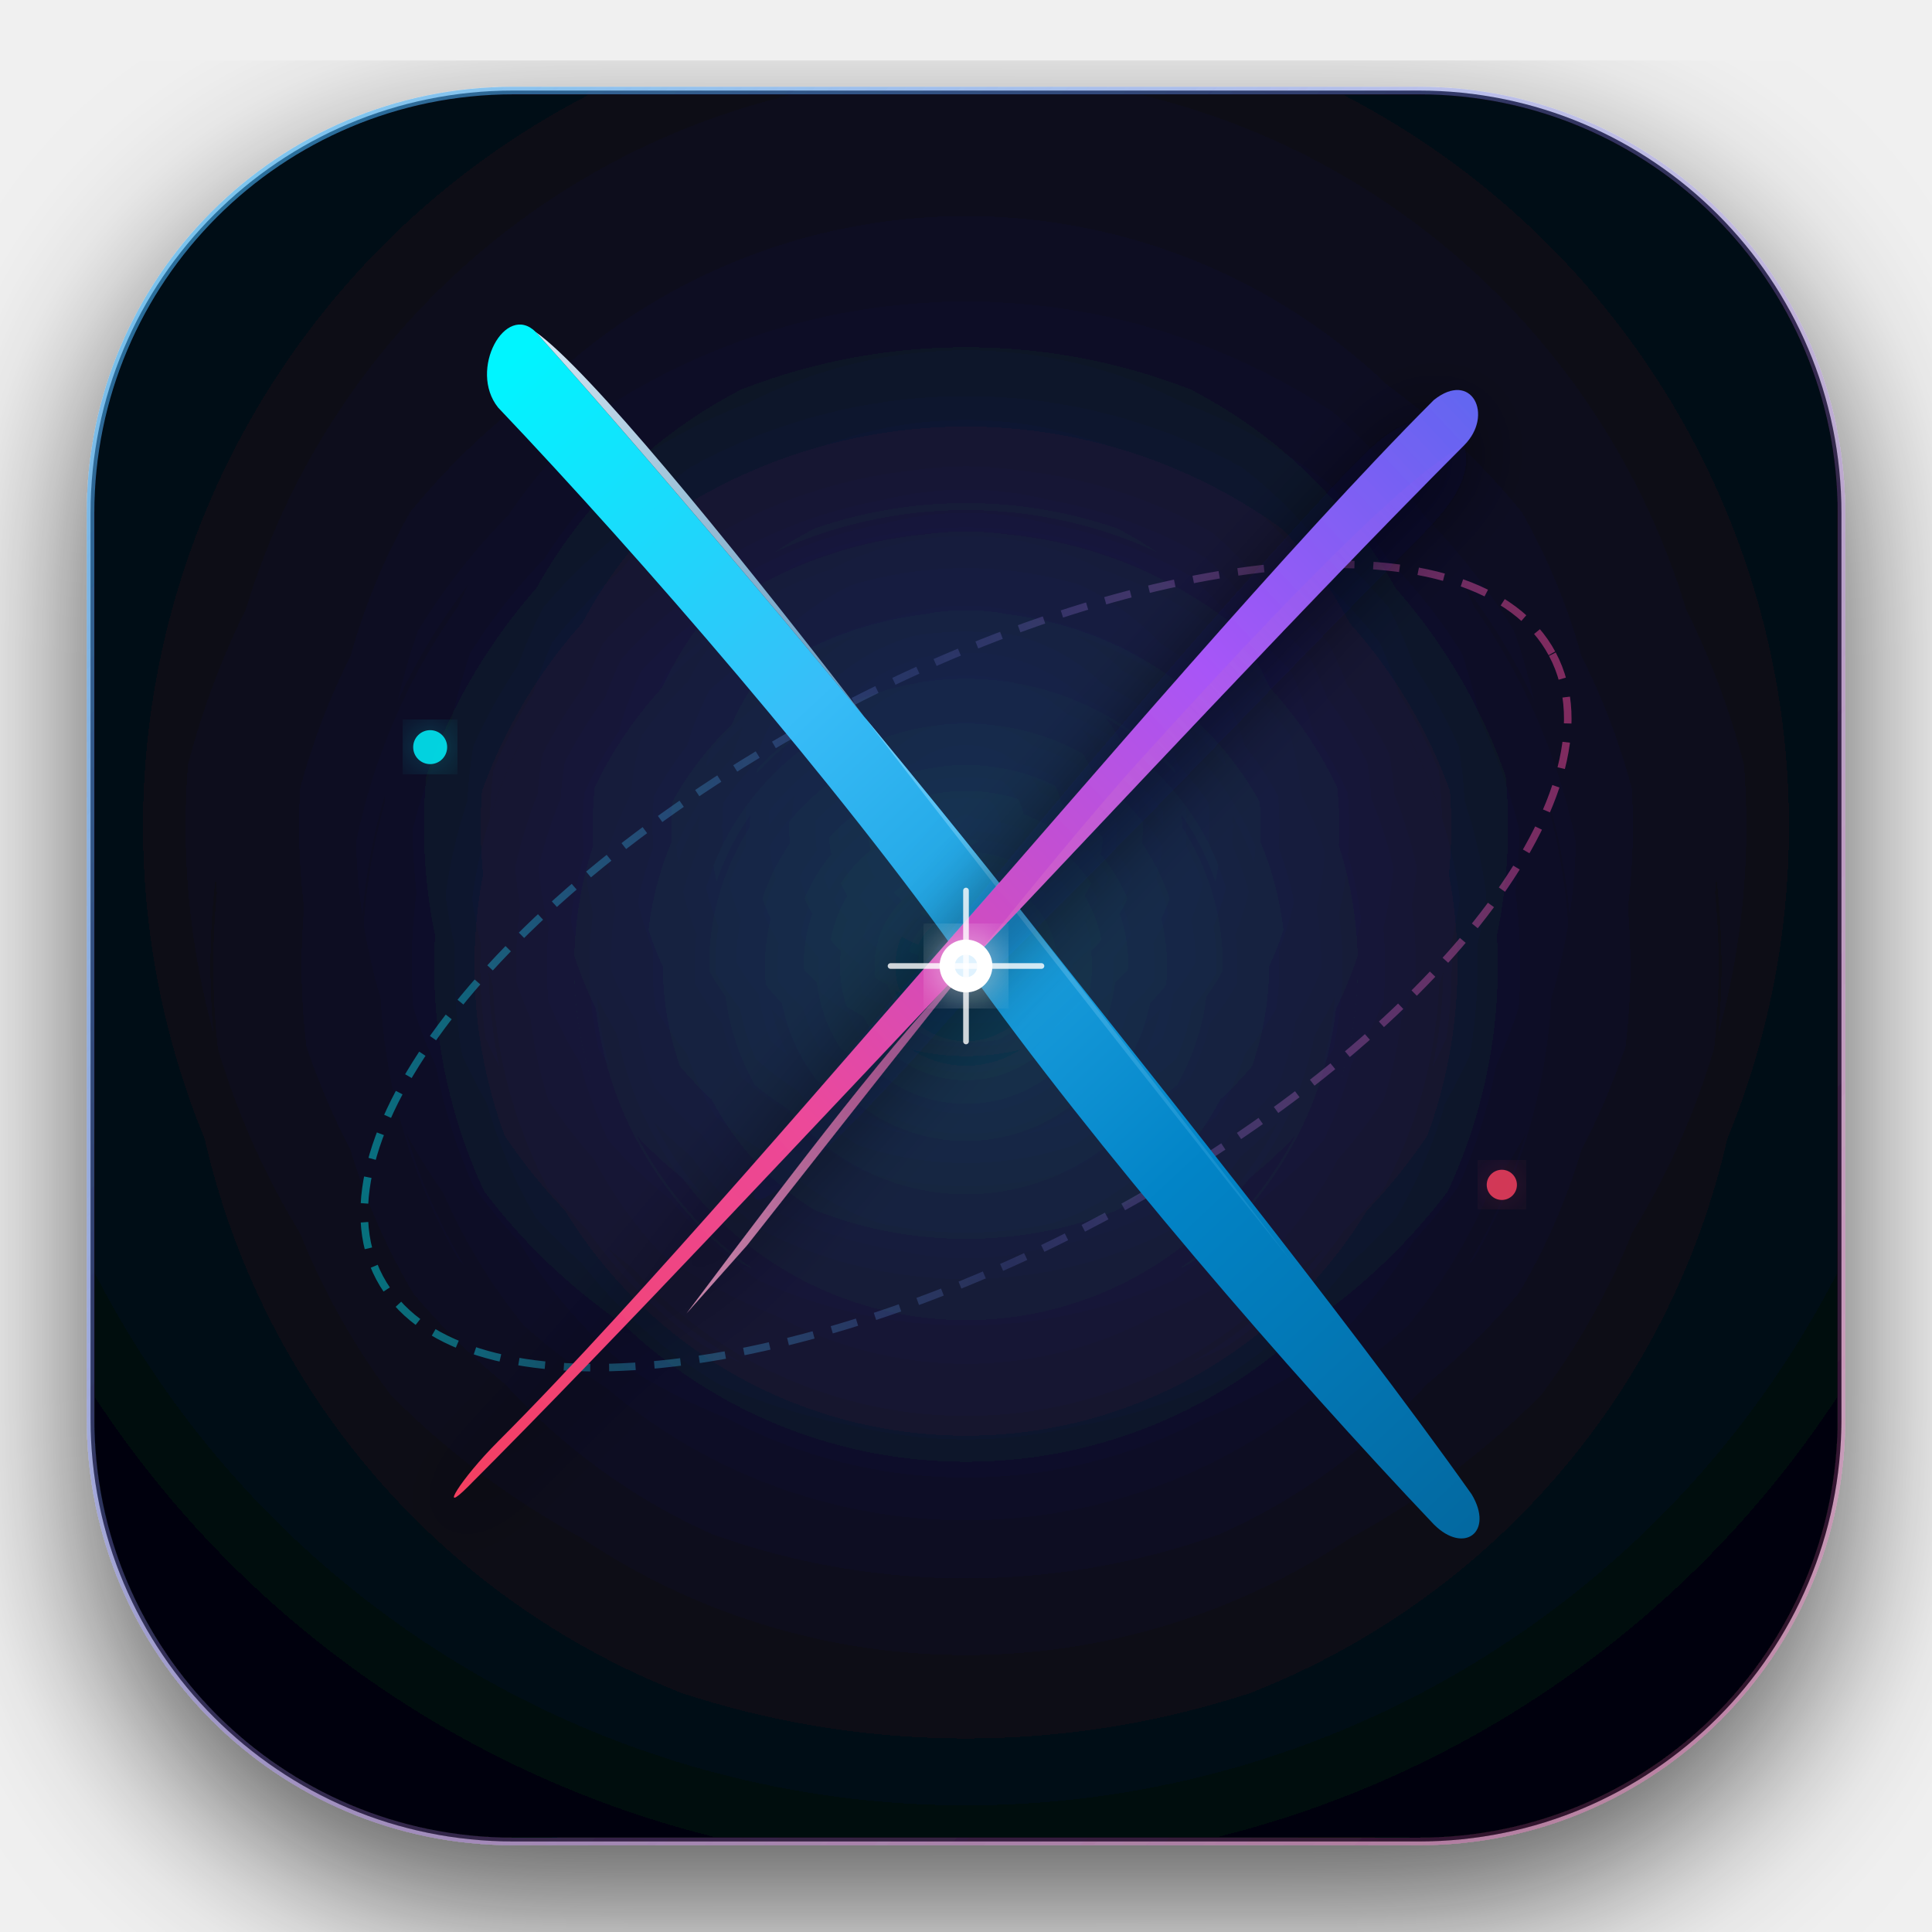
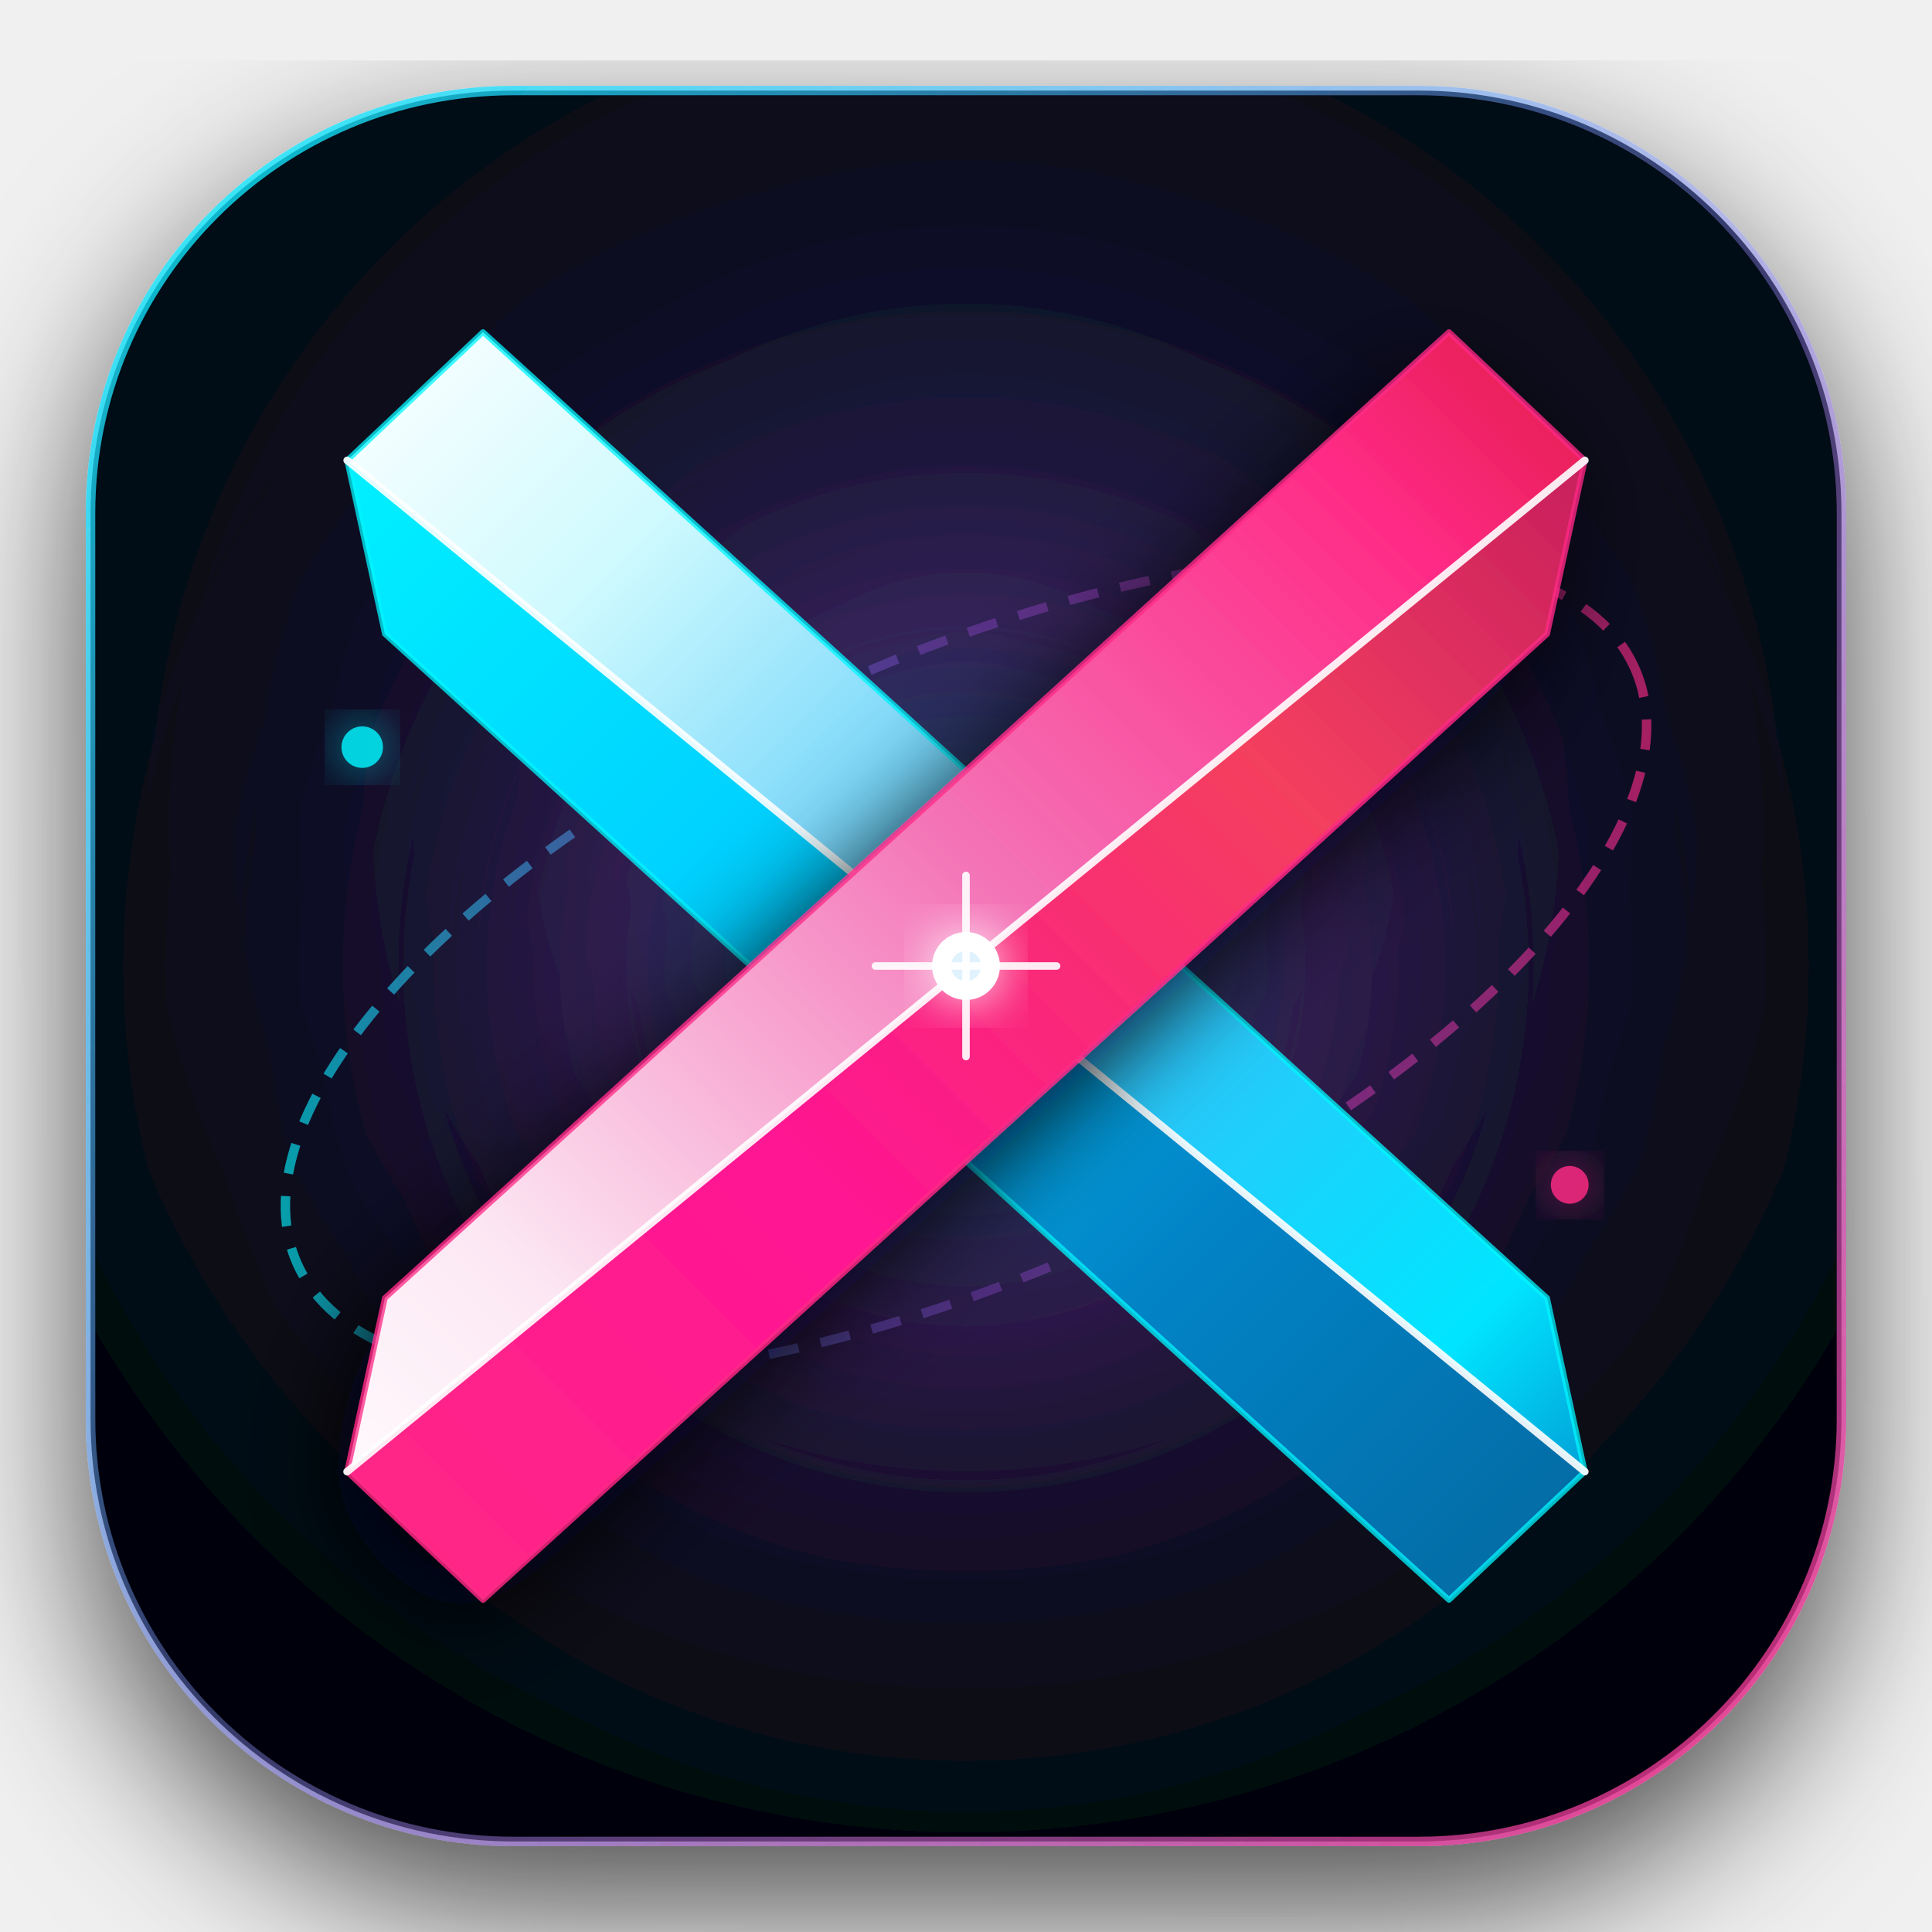
<svg xmlns="http://www.w3.org/2000/svg" viewBox="0 0 512 512" width="512" height="512">
  <defs>
    <radialGradient id="sqBg" cx="50%" cy="42%" r="65%">
-       <stop offset="0%" stop-color="#141c38" />
-       <stop offset="45%" stop-color="#0a0f22" />
-       <stop offset="100%" stop-color="#03050c" />
+       <stop offset="0%" stop-color="#162244" />
+       <stop offset="50%" stop-color="#0a0f24" />
+       <stop offset="100%" stop-color="#02040a" />
    </radialGradient>
    <linearGradient id="sqRim" x1="0%" y1="0%" x2="100%" y2="100%">
-       <stop offset="0%" stop-color="#38bdf8" stop-opacity="0.65" />
-       <stop offset="40%" stop-color="#818cf8" stop-opacity="0.35" />
-       <stop offset="100%" stop-color="#ec4899" stop-opacity="0.2" />
+       <stop offset="0%" stop-color="#00f5ff" stop-opacity="0.85" />
+       <stop offset="50%" stop-color="#818cf8" stop-opacity="0.4" />
+       <stop offset="100%" stop-color="#ff2a85" stop-opacity="0.85" />
    </linearGradient>
-     <radialGradient id="ambientGlow" cx="50%" cy="50%" r="50%">
-       <stop offset="0%" stop-color="#00f5ff" stop-opacity="0.16" />
-       <stop offset="50%" stop-color="#8b5cf6" stop-opacity="0.08" />
+     <radialGradient id="ambientGlow" cx="50%" cy="50%" r="52%">
+       <stop offset="0%" stop-color="#00f5ff" stop-opacity="0.25" />
+       <stop offset="40%" stop-color="#d946ef" stop-opacity="0.16" />
      <stop offset="100%" stop-color="#000000" stop-opacity="0" />
    </radialGradient>
-     <linearGradient id="cyanBeam" x1="120" y1="110" x2="392" y2="402" gradientUnits="userSpaceOnUse">
+     <linearGradient id="cyanUpper" x1="90" y1="90" x2="420" y2="420" gradientUnits="userSpaceOnUse">
+       <stop offset="0%" stop-color="#ffffff" />
+       <stop offset="20%" stop-color="#cffafe" />
+       <stop offset="55%" stop-color="#38bdf8" />
+       <stop offset="85%" stop-color="#00e5ff" />
+       <stop offset="100%" stop-color="#0284c7" />
+     </linearGradient>
+     <linearGradient id="cyanLower" x1="90" y1="90" x2="420" y2="420" gradientUnits="userSpaceOnUse">
      <stop offset="0%" stop-color="#00f5ff" />
-       <stop offset="30%" stop-color="#38bdf8" />
+       <stop offset="35%" stop-color="#00d2ff" />
      <stop offset="70%" stop-color="#0284c7" />
      <stop offset="100%" stop-color="#0369a1" />
    </linearGradient>
-     <linearGradient id="cyanBevel" x1="120" y1="110" x2="392" y2="402" gradientUnits="userSpaceOnUse">
-       <stop offset="0%" stop-color="#e0f2fe" stop-opacity="0.95" />
-       <stop offset="40%" stop-color="#7dd3fc" stop-opacity="0.6" />
-       <stop offset="100%" stop-color="#0284c7" stop-opacity="0.1" />
+     <linearGradient id="pinkUpper" x1="90" y1="420" x2="420" y2="90" gradientUnits="userSpaceOnUse">
+       <stop offset="0%" stop-color="#ffffff" />
+       <stop offset="20%" stop-color="#fce7f3" />
+       <stop offset="55%" stop-color="#f472b6" />
+       <stop offset="85%" stop-color="#ff2a85" />
+       <stop offset="100%" stop-color="#e11d48" />
    </linearGradient>
-     <linearGradient id="magentaBeam" x1="110" y1="392" x2="402" y2="120" gradientUnits="userSpaceOnUse">
-       <stop offset="0%" stop-color="#f43f5e" />
-       <stop offset="35%" stop-color="#ec4899" />
-       <stop offset="75%" stop-color="#a855f7" />
-       <stop offset="100%" stop-color="#6366f1" />
-     </linearGradient>
-     <linearGradient id="magentaBevel" x1="110" y1="392" x2="402" y2="120" gradientUnits="userSpaceOnUse">
-       <stop offset="0%" stop-color="#ffe4e6" stop-opacity="0.95" />
-       <stop offset="40%" stop-color="#f472b6" stop-opacity="0.6" />
-       <stop offset="100%" stop-color="#8b5cf6" stop-opacity="0.1" />
+     <linearGradient id="pinkLower" x1="90" y1="420" x2="420" y2="90" gradientUnits="userSpaceOnUse">
+       <stop offset="0%" stop-color="#ff2a85" />
+       <stop offset="35%" stop-color="#ff1493" />
+       <stop offset="70%" stop-color="#f43f5e" />
+       <stop offset="100%" stop-color="#be185d" />
    </linearGradient>
    <filter id="plateShadow" x="-15%" y="-15%" width="130%" height="135%">
-       <feDropShadow dx="0" dy="16" stdDeviation="22" flood-color="#000000" flood-opacity="0.65" />
+       <feDropShadow dx="0" dy="16" stdDeviation="22" flood-color="#000000" flood-opacity="0.7" />
    </filter>
-     <filter id="overpassShadow" x="-25%" y="-25%" width="150%" height="150%">
-       <feDropShadow dx="-4" dy="8" stdDeviation="10" flood-color="#020617" flood-opacity="0.8" />
+     <filter id="overpassShadow" x="-30%" y="-30%" width="160%" height="160%">
+       <feDropShadow dx="-6" dy="10" stdDeviation="14" flood-color="#010308" flood-opacity="0.95" />
    </filter>
-     <filter id="coreGlow" x="-30%" y="-30%" width="160%" height="160%">
+     <filter id="coreGlow" x="-40%" y="-40%" width="180%" height="180%">
      <feGaussianBlur stdDeviation="7" result="blur" />
      <feComposite in="SourceGraphic" in2="blur" operator="over" />
    </filter>
-     <linearGradient id="ringGrad" x1="100" y1="200" x2="412" y2="312" gradientUnits="userSpaceOnUse">
-       <stop offset="0%" stop-color="#00f5ff" stop-opacity="0.5" />
-       <stop offset="50%" stop-color="#818cf8" stop-opacity="0.2" />
-       <stop offset="100%" stop-color="#ec4899" stop-opacity="0.6" />
+     <linearGradient id="ringGrad" x1="80" y1="190" x2="432" y2="322" gradientUnits="userSpaceOnUse">
+       <stop offset="0%" stop-color="#00f5ff" stop-opacity="0.75" />
+       <stop offset="50%" stop-color="#a855f7" stop-opacity="0.35" />
+       <stop offset="100%" stop-color="#ff2a85" stop-opacity="0.75" />
    </linearGradient>
  </defs>
  <g filter="url(#plateShadow)">
-     <rect x="24" y="24" width="464" height="464" rx="112" fill="url(#sqBg)" stroke="url(#sqRim)" stroke-width="2" />
+     <rect x="24" y="24" width="464" height="464" rx="112" fill="url(#sqBg)" stroke="url(#sqRim)" stroke-width="2.5" />
    <rect x="24" y="24" width="464" height="464" rx="112" fill="url(#ambientGlow)" />
  </g>
  <g opacity="0.85">
-     <ellipse cx="256" cy="256" rx="176" ry="76" transform="rotate(-28 256 256)" fill="none" stroke="url(#ringGrad)" stroke-width="2" stroke-dasharray="7 5" />
-     <circle cx="114" cy="198" r="4.5" fill="#00f5ff" filter="url(#coreGlow)" />
-     <circle cx="398" cy="314" r="4" fill="#f43f5e" filter="url(#coreGlow)" />
+     <ellipse cx="256" cy="256" rx="194" ry="82" transform="rotate(-24 256 256)" fill="none" stroke="url(#ringGrad)" stroke-width="2.5" stroke-dasharray="8 6" />
+     <circle cx="96" cy="198" r="5.5" fill="#00f5ff" filter="url(#coreGlow)" />
+     <circle cx="416" cy="314" r="5" fill="#ff2a85" filter="url(#coreGlow)" />
  </g>
  <g id="cyanWing">
-     <path d="M 132 108               C 170 148, 222 208, 256 256               C 290 304, 342 364, 380 404               C 388 412, 396 406, 390 396               C 356 348, 298 276, 268 238               C 238 200, 178 128, 142 88               C 134 80, 124 98, 132 108 Z" fill="url(#cyanBeam)" />
-     <path d="M 142 88               C 178 128, 238 200, 268 238               C 282 256, 310 292, 342 334               L 326 314               C 296 276, 252 220, 226 186               C 192 142, 156 98, 142 88 Z" fill="url(#cyanBevel)" />
+     <polygon points="92,122 128,88 410,344 420,390 256,256" fill="url(#cyanUpper)" />
+     <polygon points="92,122 256,256 420,390 384,424 102,168" fill="url(#cyanLower)" />
+     <polygon points="92,122 128,88 410,344 420,390 384,424 102,168" fill="none" stroke="#00f5ff" stroke-width="1.5" stroke-opacity="0.75" stroke-linejoin="round" />
+     <line x1="92" y1="122" x2="420" y2="390" stroke="#ffffff" stroke-width="2" stroke-opacity="0.9" stroke-linecap="round" />
  </g>
-   <g id="magentaWing" filter="url(#overpassShadow)">
-     <path d="M 124 394               C 164 354, 218 296, 256 256               C 294 216, 348 158, 388 118               C 396 110, 390 98, 380 106               C 342 144, 286 210, 256 244               C 226 278, 170 344, 132 382               C 122 392, 116 402, 124 394 Z" fill="url(#magentaBeam)" />
-     <path d="M 388 118               C 348 158, 294 216, 256 256               C 238 274, 212 308, 182 348               L 198 330               C 228 292, 270 238, 298 206               C 334 166, 372 126, 388 118 Z" fill="url(#magentaBevel)" />
+   <g id="pinkWing" filter="url(#overpassShadow)">
+     <polygon points="92,390 102,344 384,88 420,122 256,256" fill="url(#pinkUpper)" />
+     <polygon points="92,390 256,256 420,122 410,168 128,424" fill="url(#pinkLower)" />
+     <polygon points="92,390 102,344 384,88 420,122 410,168 128,424" fill="none" stroke="#ff2a85" stroke-width="1.5" stroke-opacity="0.75" stroke-linejoin="round" />
+     <line x1="92" y1="390" x2="420" y2="122" stroke="#ffffff" stroke-width="2" stroke-opacity="0.9" stroke-linecap="round" />
  </g>
  <g id="nexus">
-     <circle cx="256" cy="256" r="7" fill="#ffffff" filter="url(#coreGlow)" />
-     <circle cx="256" cy="256" r="3" fill="#e0f2fe" />
-     <line x1="236" y1="256" x2="276" y2="256" stroke="#ffffff" stroke-width="1.5" stroke-linecap="round" opacity="0.8" />
-     <line x1="256" y1="236" x2="256" y2="276" stroke="#ffffff" stroke-width="1.5" stroke-linecap="round" opacity="0.8" />
+     <circle cx="256" cy="256" r="9" fill="#ffffff" filter="url(#coreGlow)" />
+     <circle cx="256" cy="256" r="4" fill="#e0f2fe" />
+     <line x1="232" y1="256" x2="280" y2="256" stroke="#ffffff" stroke-width="2" stroke-linecap="round" opacity="0.9" />
+     <line x1="256" y1="232" x2="256" y2="280" stroke="#ffffff" stroke-width="2" stroke-linecap="round" opacity="0.9" />
  </g>
</svg>
